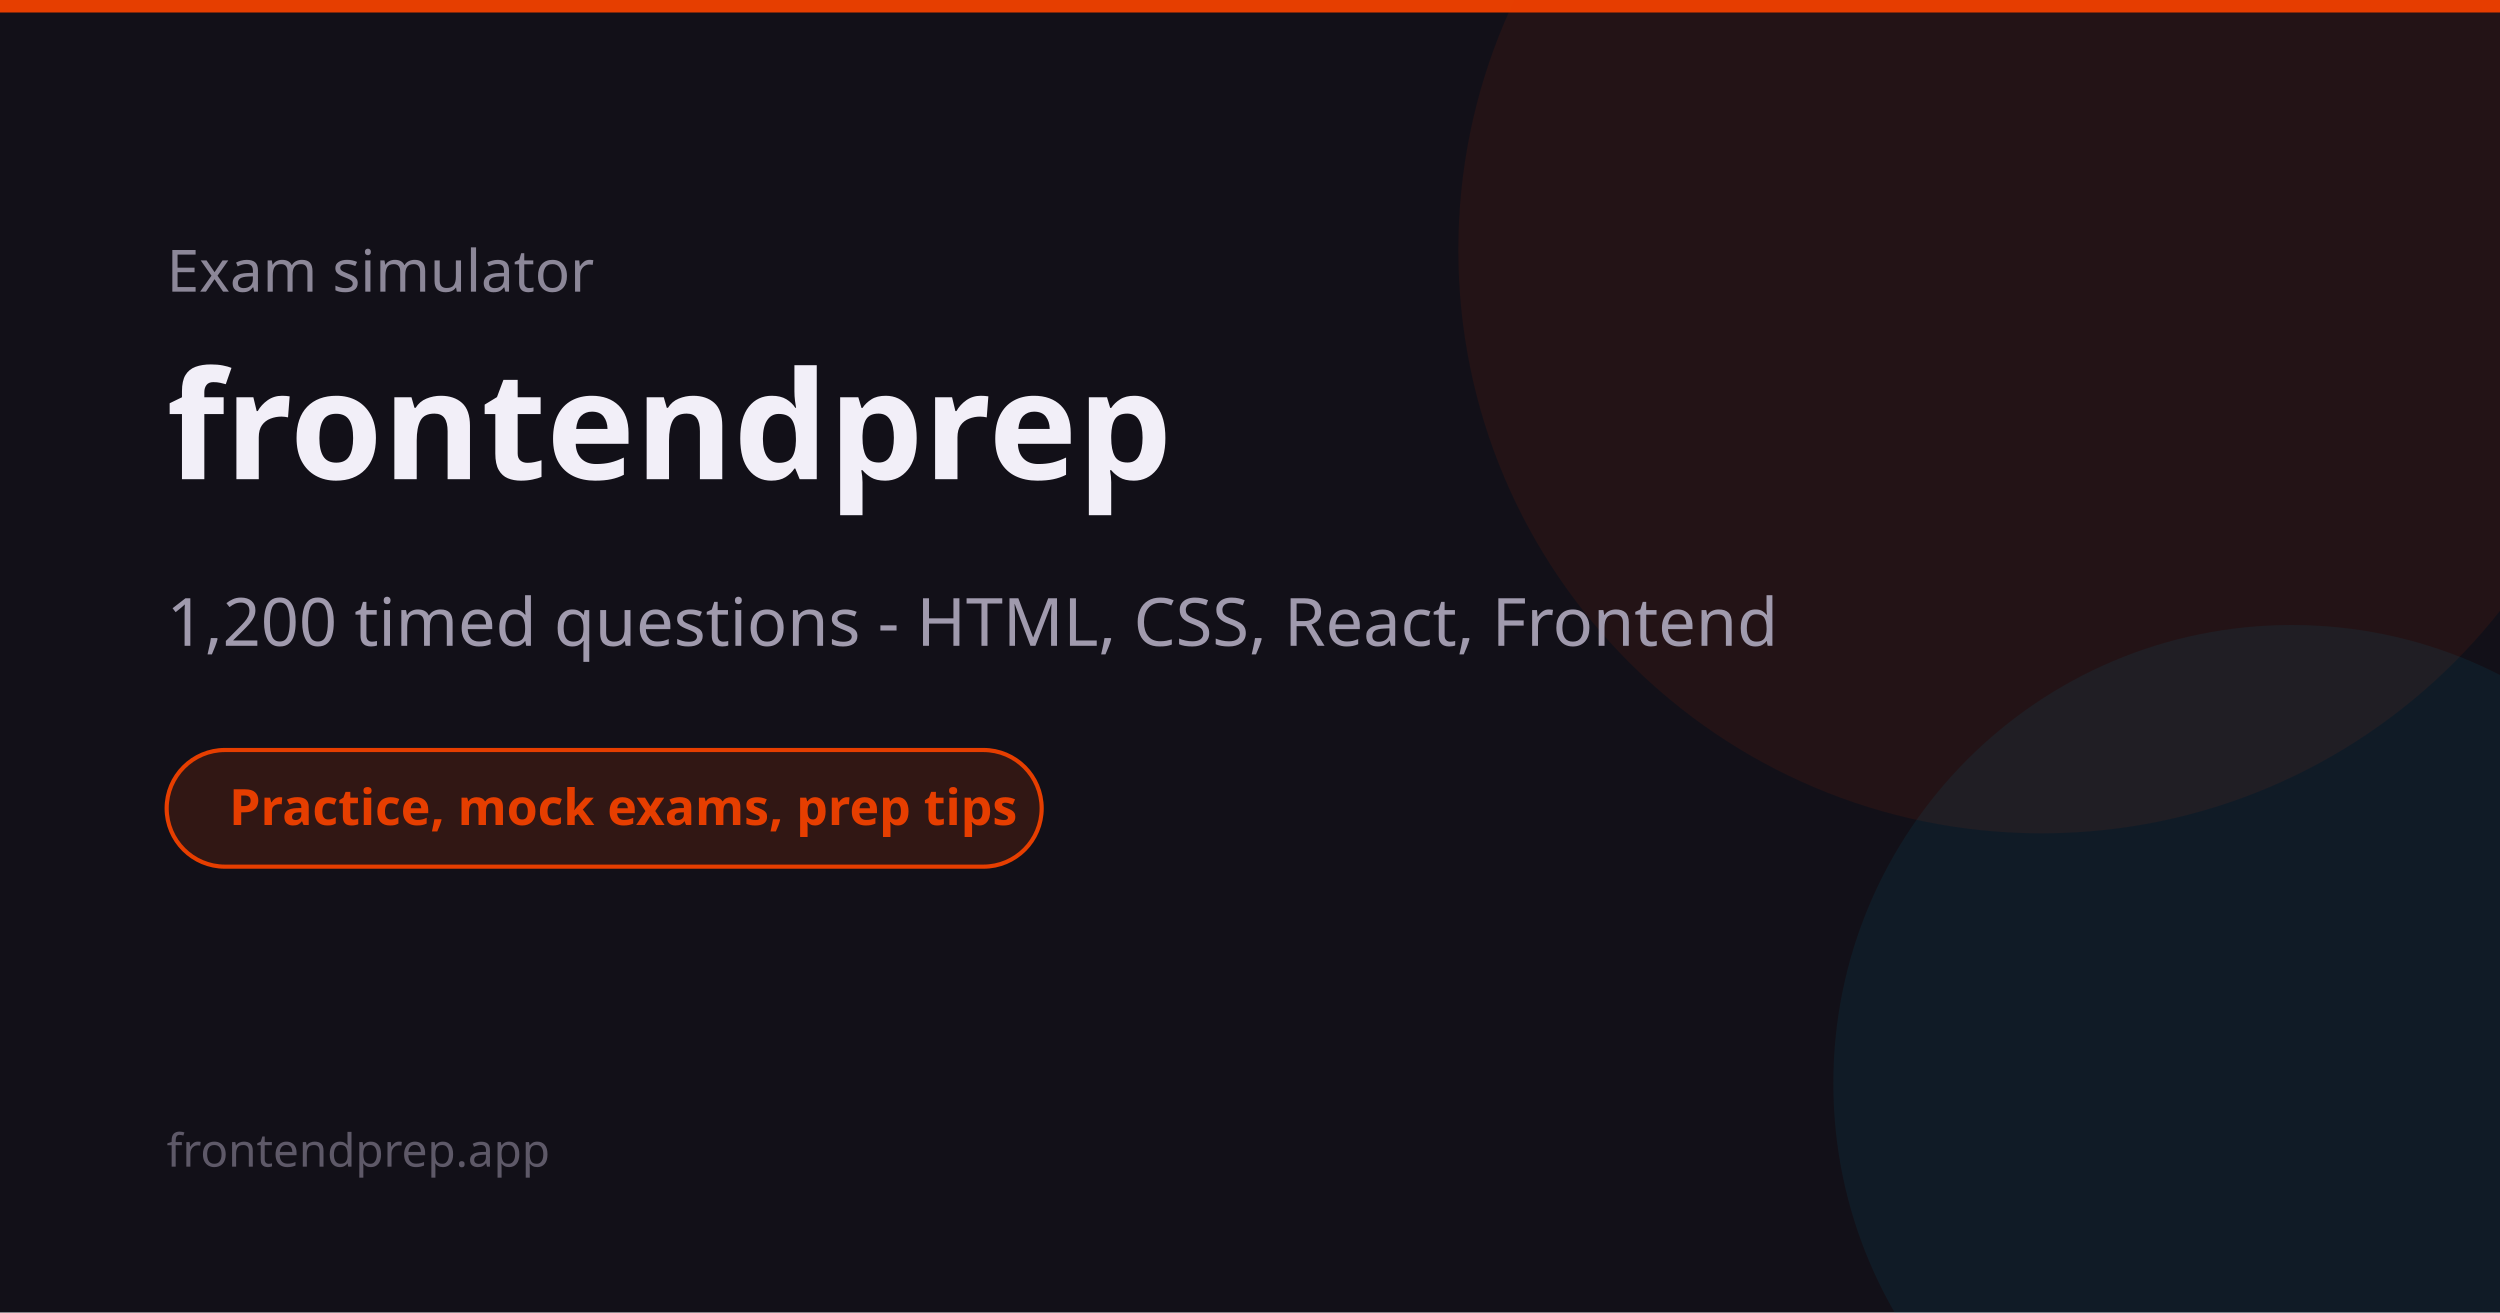
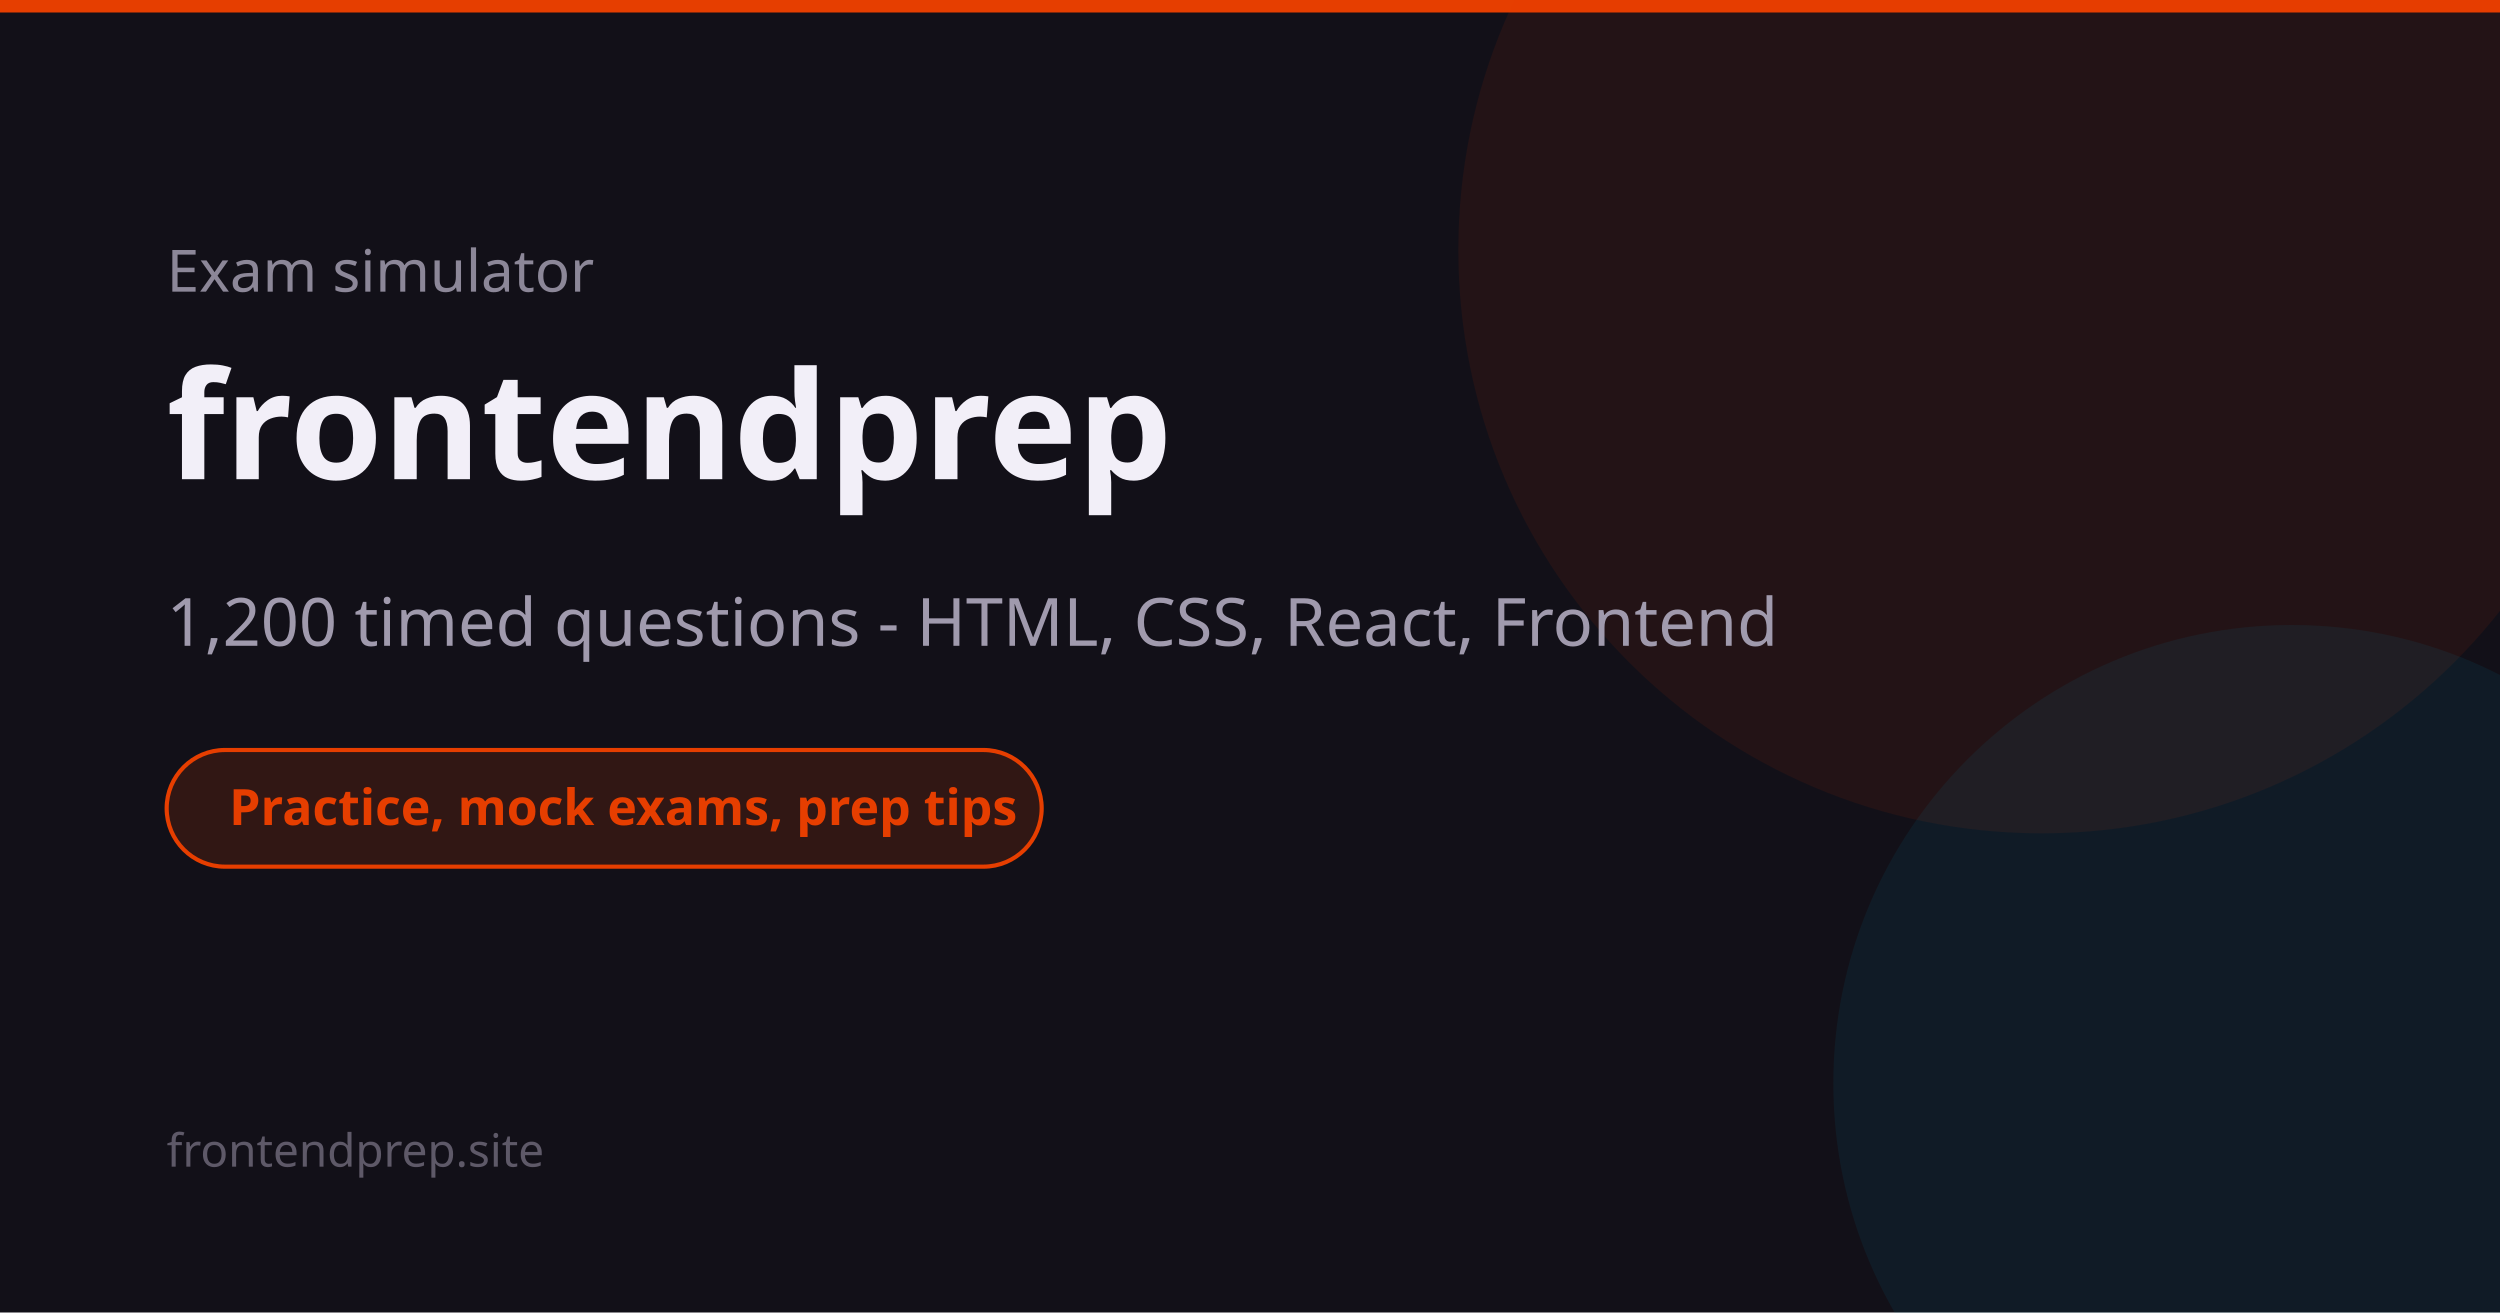
<svg xmlns="http://www.w3.org/2000/svg" width="1200" height="630" viewBox="0 0 1200 630" fill="none">
  <rect width="1200" height="630" fill="#121018" />
  <rect width="1200" height="6" fill="#e63e00" />
  <circle cx="980" cy="120" r="280" fill="#e63e00" fill-opacity="0.08" />
  <circle cx="1100" cy="520" r="220" fill="#0088a8" fill-opacity="0.1" />
  <text x="80" y="140" fill="#8c8798" font-family="system-ui,sans-serif" font-size="28" font-weight="500">Exam simulator</text>
  <text x="80" y="230" fill="#f2eff8" font-family="system-ui,sans-serif" font-size="72" font-weight="800">frontendprep</text>
  <text x="80" y="310" fill="#a09aad" font-family="system-ui,sans-serif" font-size="32" font-weight="500">1,200 timed questions - HTML, CSS, React, Frontend</text>
  <rect x="80" y="360" width="420" height="56" rx="28" fill="#e63e00" fill-opacity="0.15" stroke="#e63e00" stroke-width="2" />
  <text x="110" y="396" fill="#e63e00" font-family="system-ui,sans-serif" font-size="24" font-weight="700">Practice, mock exams, prep tips</text>
-   <text x="80" y="560" fill="#5e5968" font-family="system-ui,sans-serif" font-size="22">frontendprep.app</text>
+   <text x="80" y="560" fill="#5e5968" font-family="system-ui,sans-serif" font-size="22">frontendprep.site</text>
</svg>
